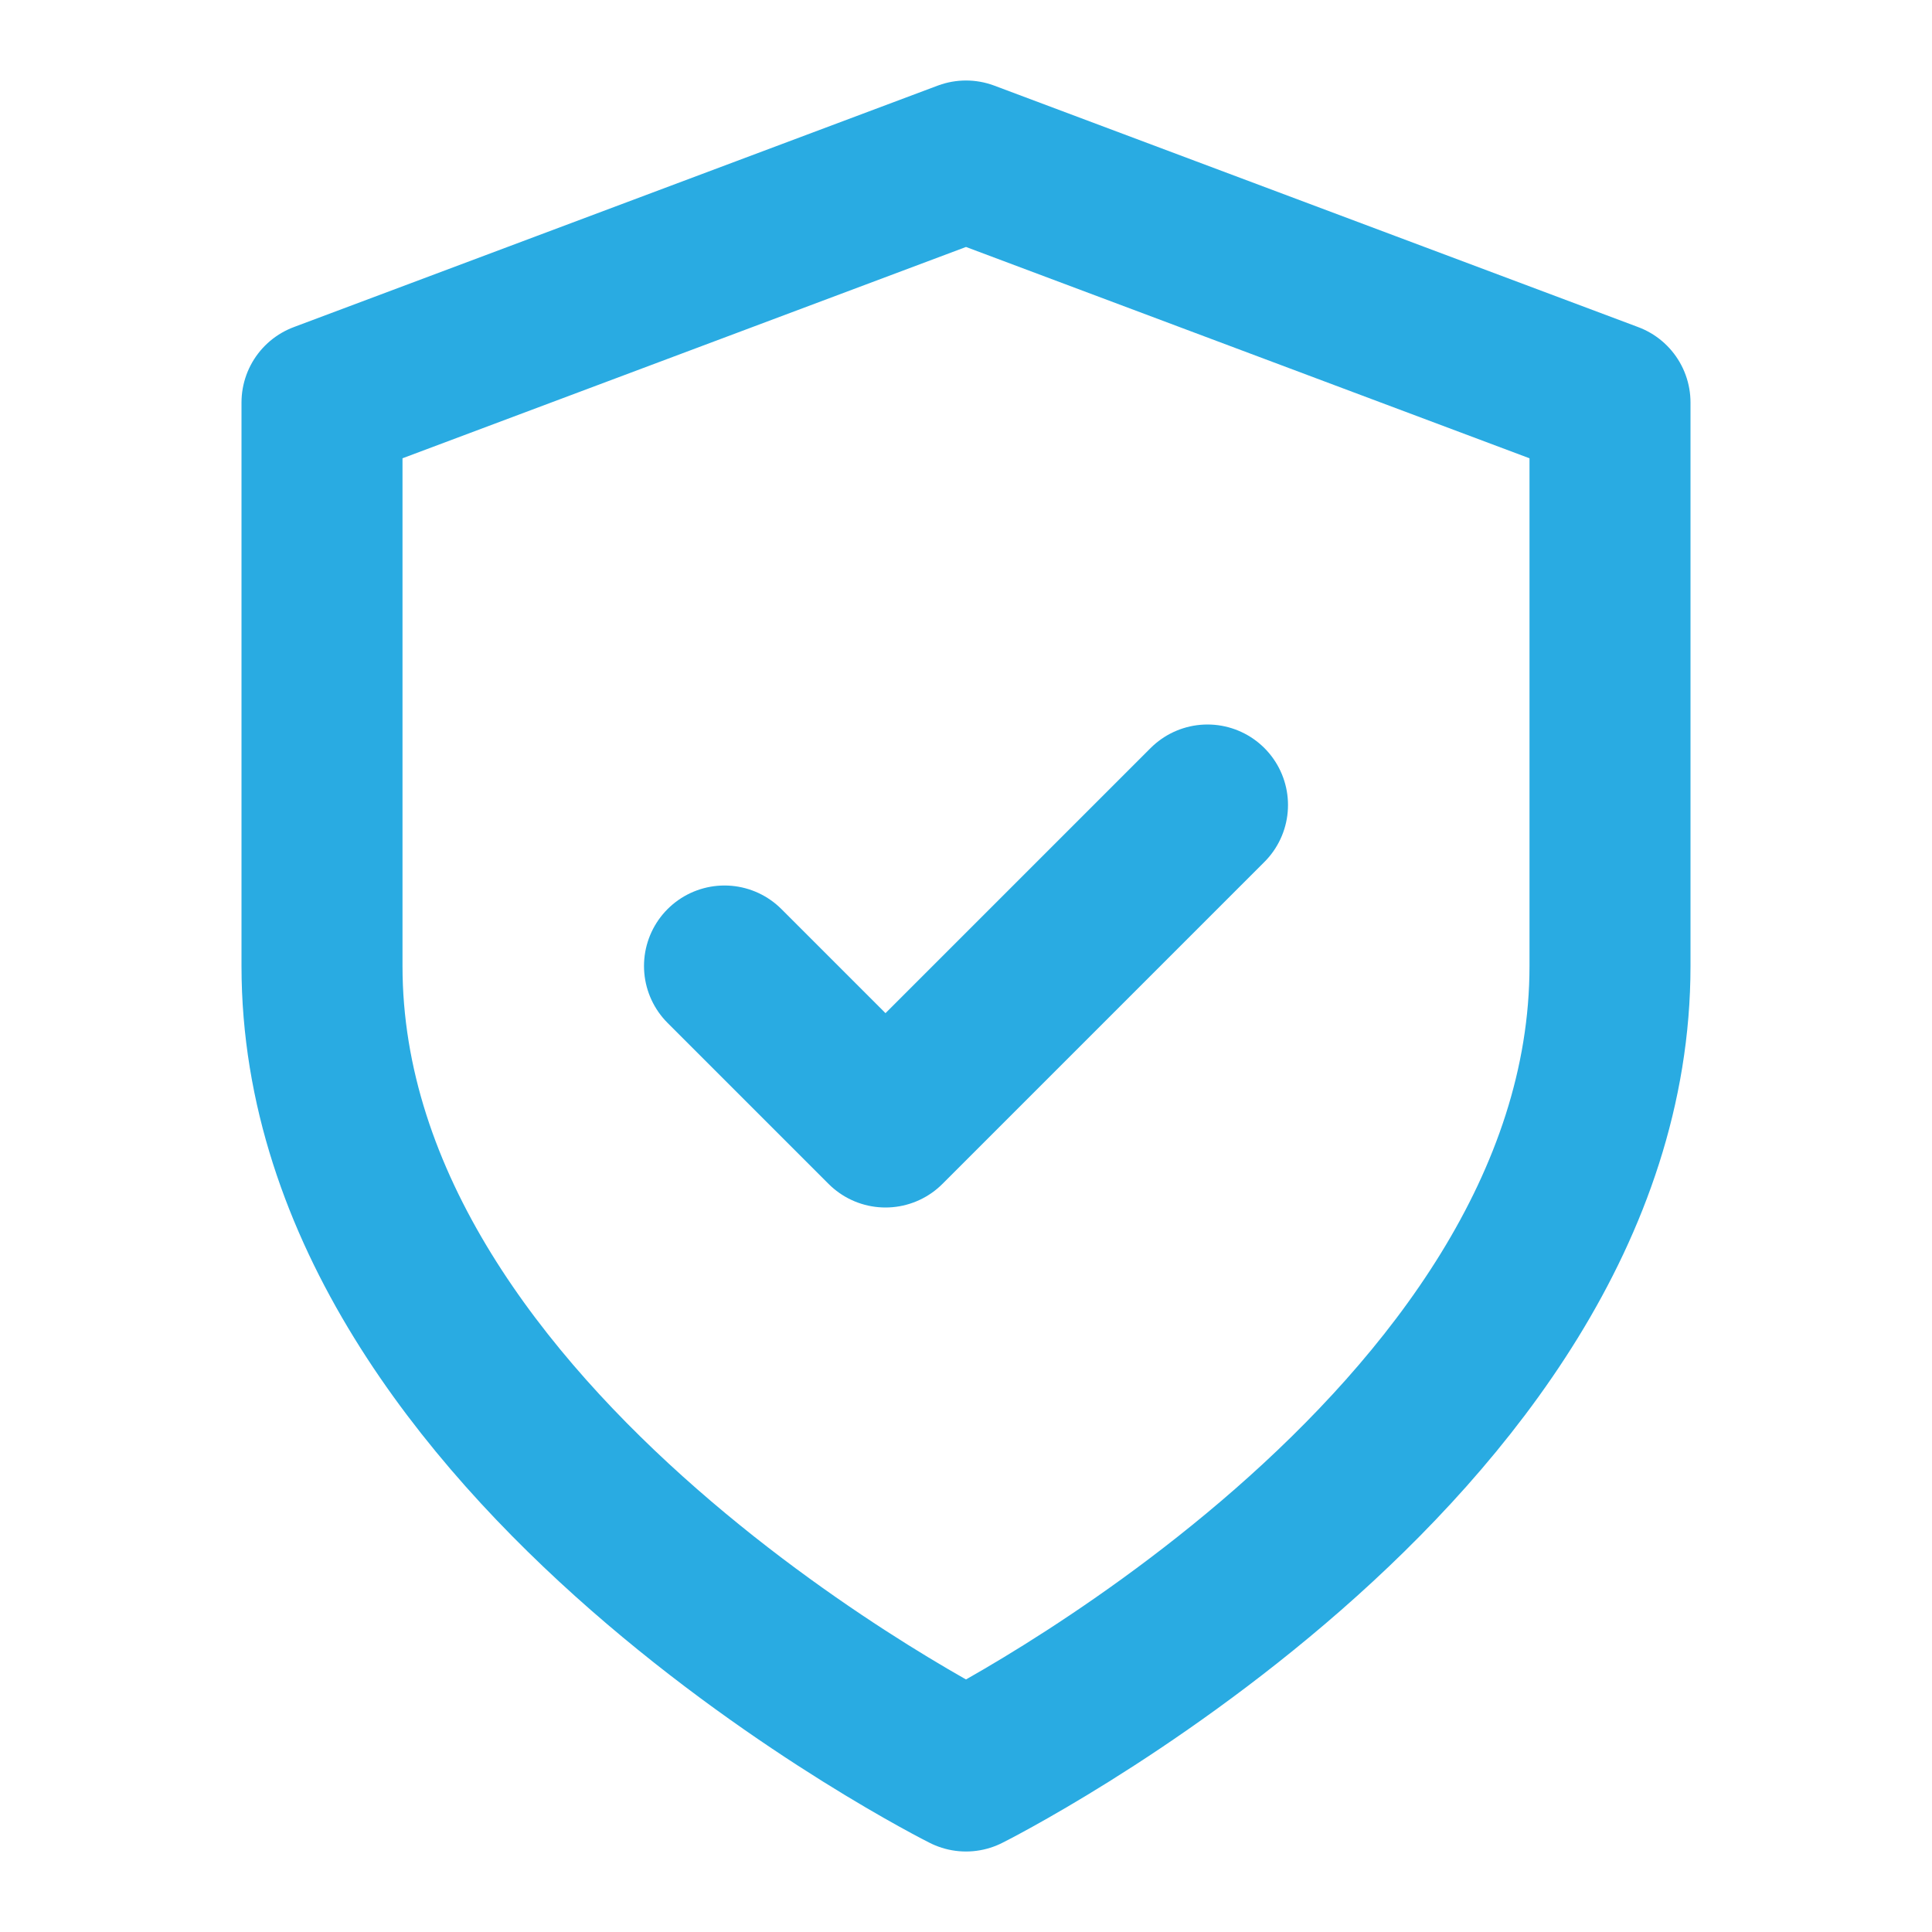
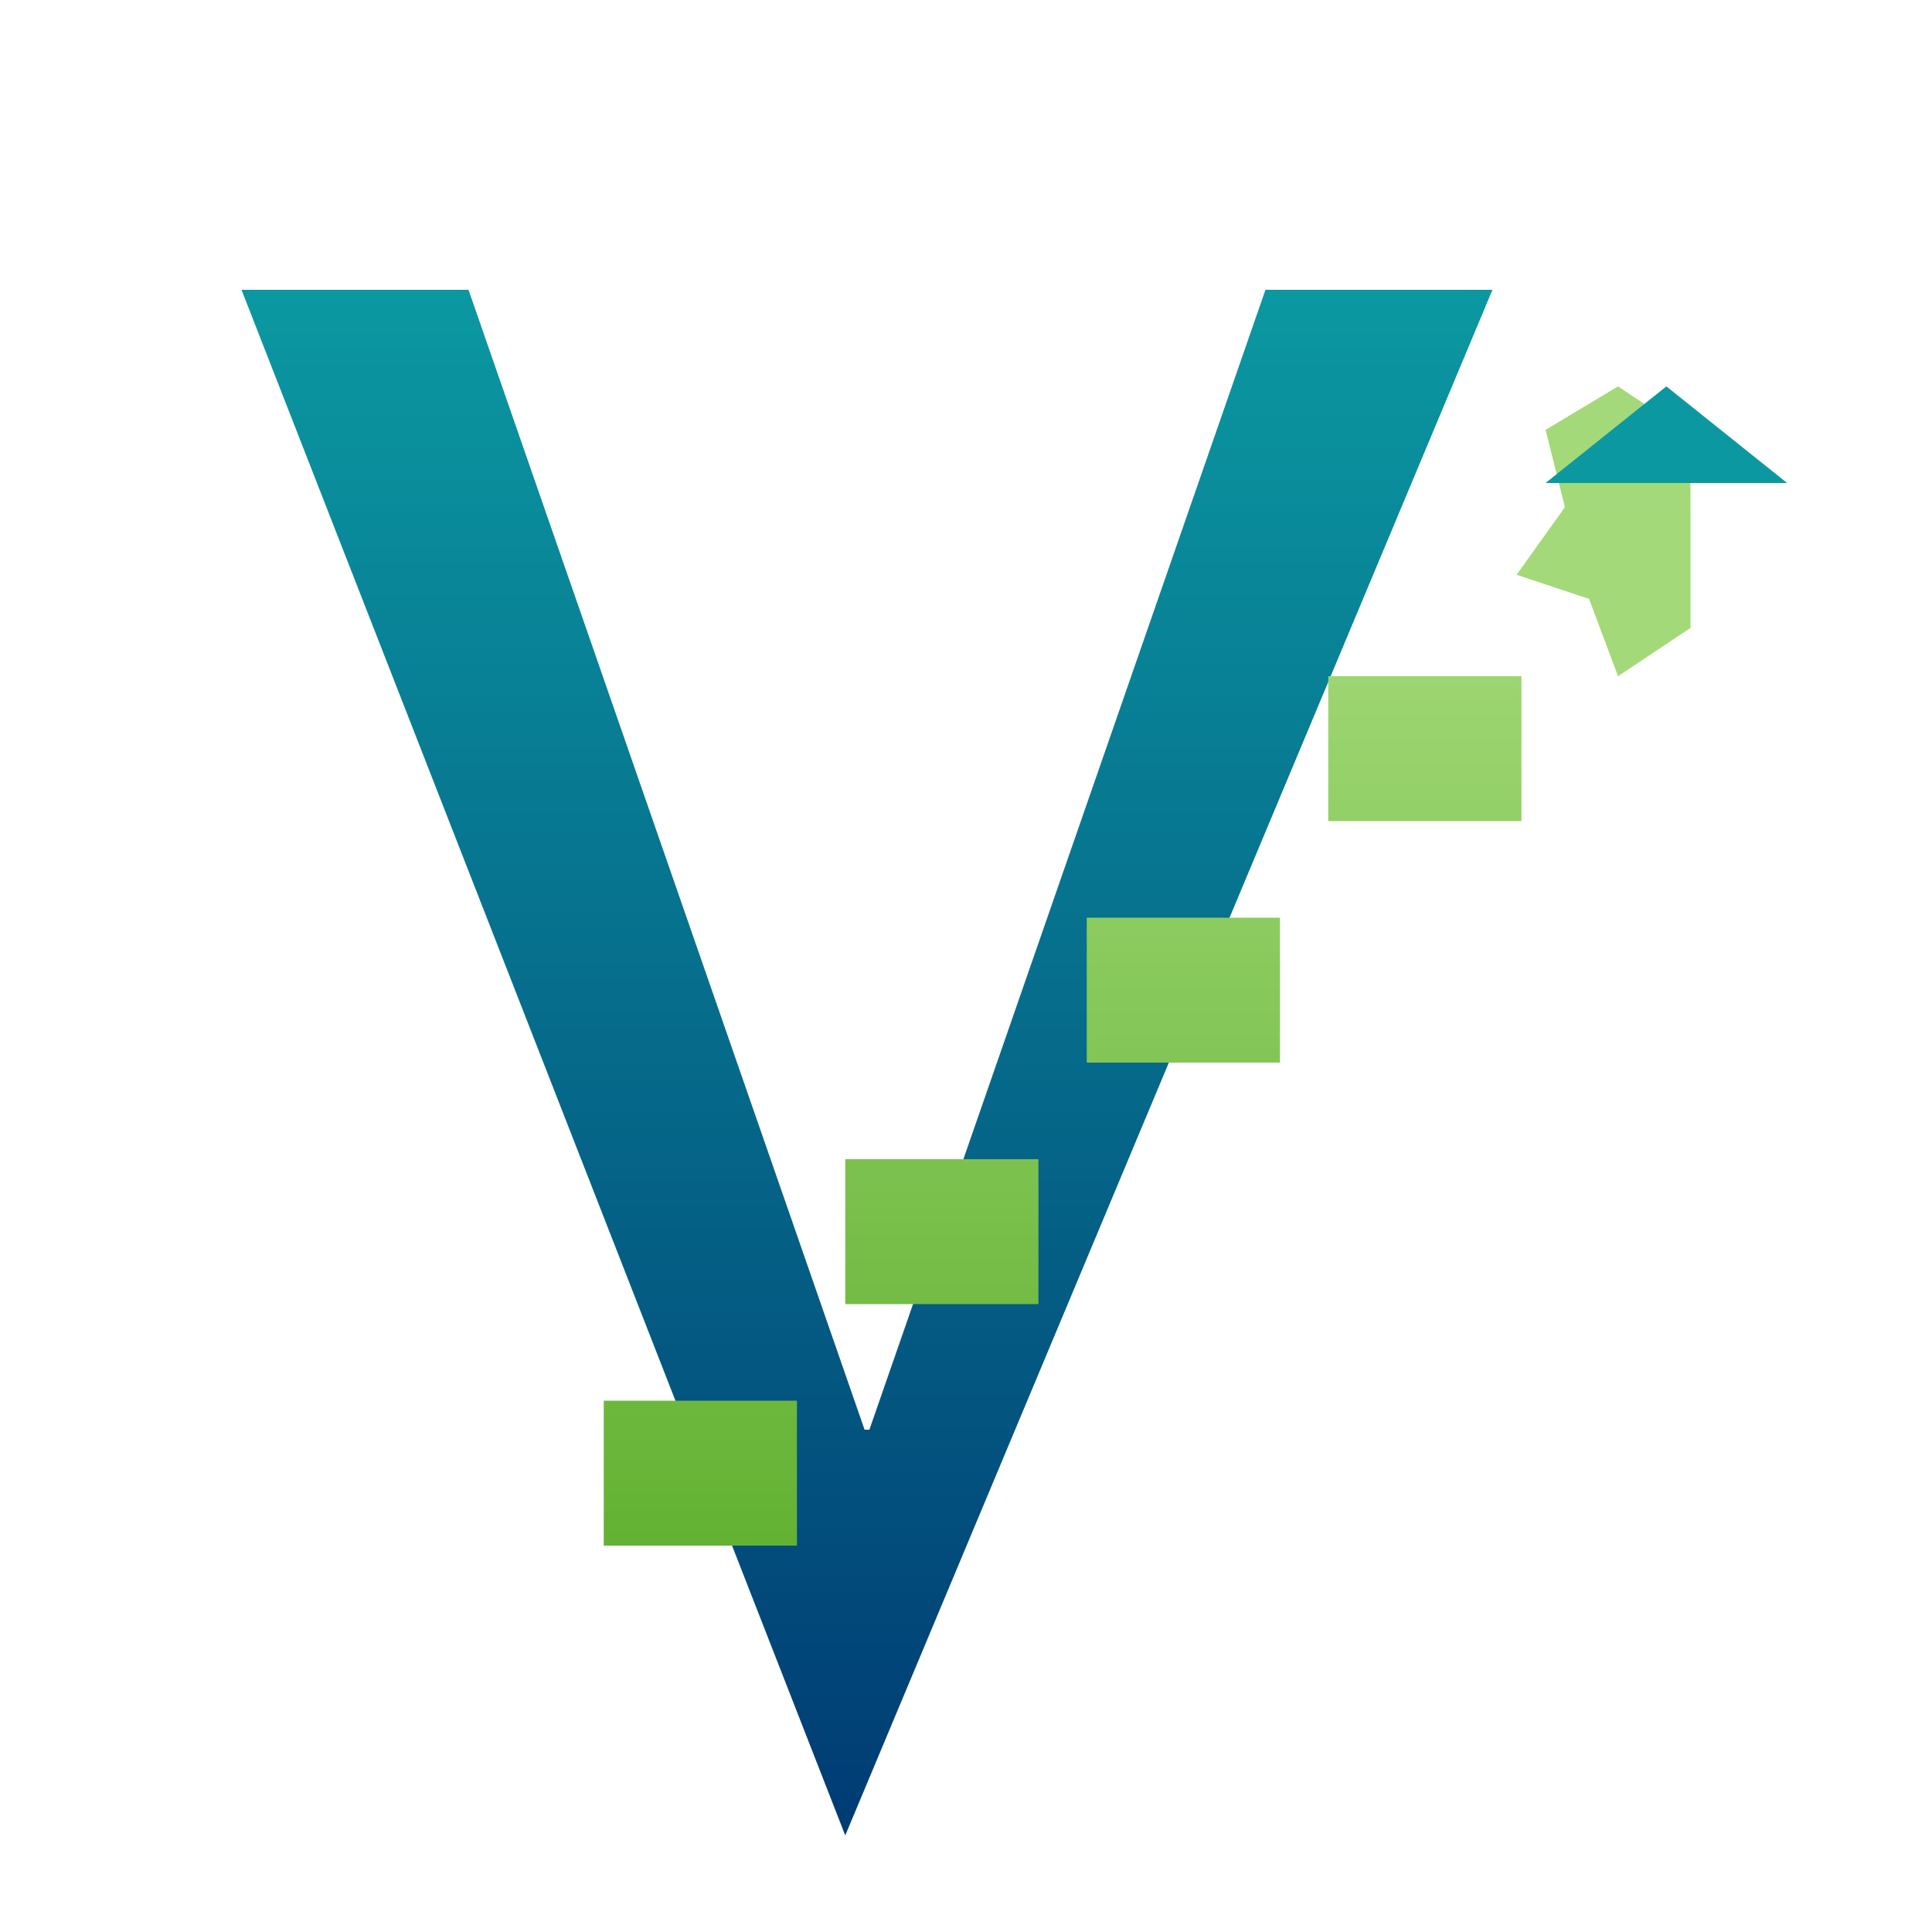
- <svg xmlns="http://www.w3.org/2000/svg" viewBox="0 0 24 24" fill="none" stroke="#29ABE2" stroke-width="2" stroke-linecap="round" stroke-linejoin="round">
-   <path d="M12 22s8-4 8-10V5l-8-3-8 3v7c0 6 8 10 8 10z" />
-   <path d="m9 12 2 2 4-4" />
+ <svg xmlns="http://www.w3.org/2000/svg" width="100" height="100" viewBox="0 0 100 100" fill="none">
+   <defs>
+     <linearGradient id="a" x1="50" x2="50" y1="95" y2="15" gradientUnits="userSpaceOnUse">
+       <stop stop-color="#003B73" />
+       <stop offset="1" stop-color="#0B98A1" />
+     </linearGradient>
+     <linearGradient id="b" x1="50" x2="50" y1="80" y2="30" gradientUnits="userSpaceOnUse">
+       <stop stop-color="#63B233" />
+       <stop offset="1" stop-color="#A3D978" />
+     </linearGradient>
+   </defs>
+   <path fill="url(#a)" d="M43.75 95 12.5 15h11.75l20.5 59h.25l20.5-59h11.75L43.75 95Z" />
+   <path fill="url(#b)" d="M31.25 80h10v-7.5h-10V80Zm12.5-12.5h10v-7.5h-10v7.5Zm12.5-12.5h10v-7.5h-10v7.5Zm12.5-12.5h10v-7.5h-10v7.5Z" />
+   <path fill="#A3D978" d="m87.5 32.5-3.75 2.5-1.5-4-3.75-1.25 2.5-3.5-1-4L83.75 20l3.75 2.5Z" />
+   <path fill="#0B98A1" d="M80 25h12.5L86.25 20 80 25Z" />
</svg>
